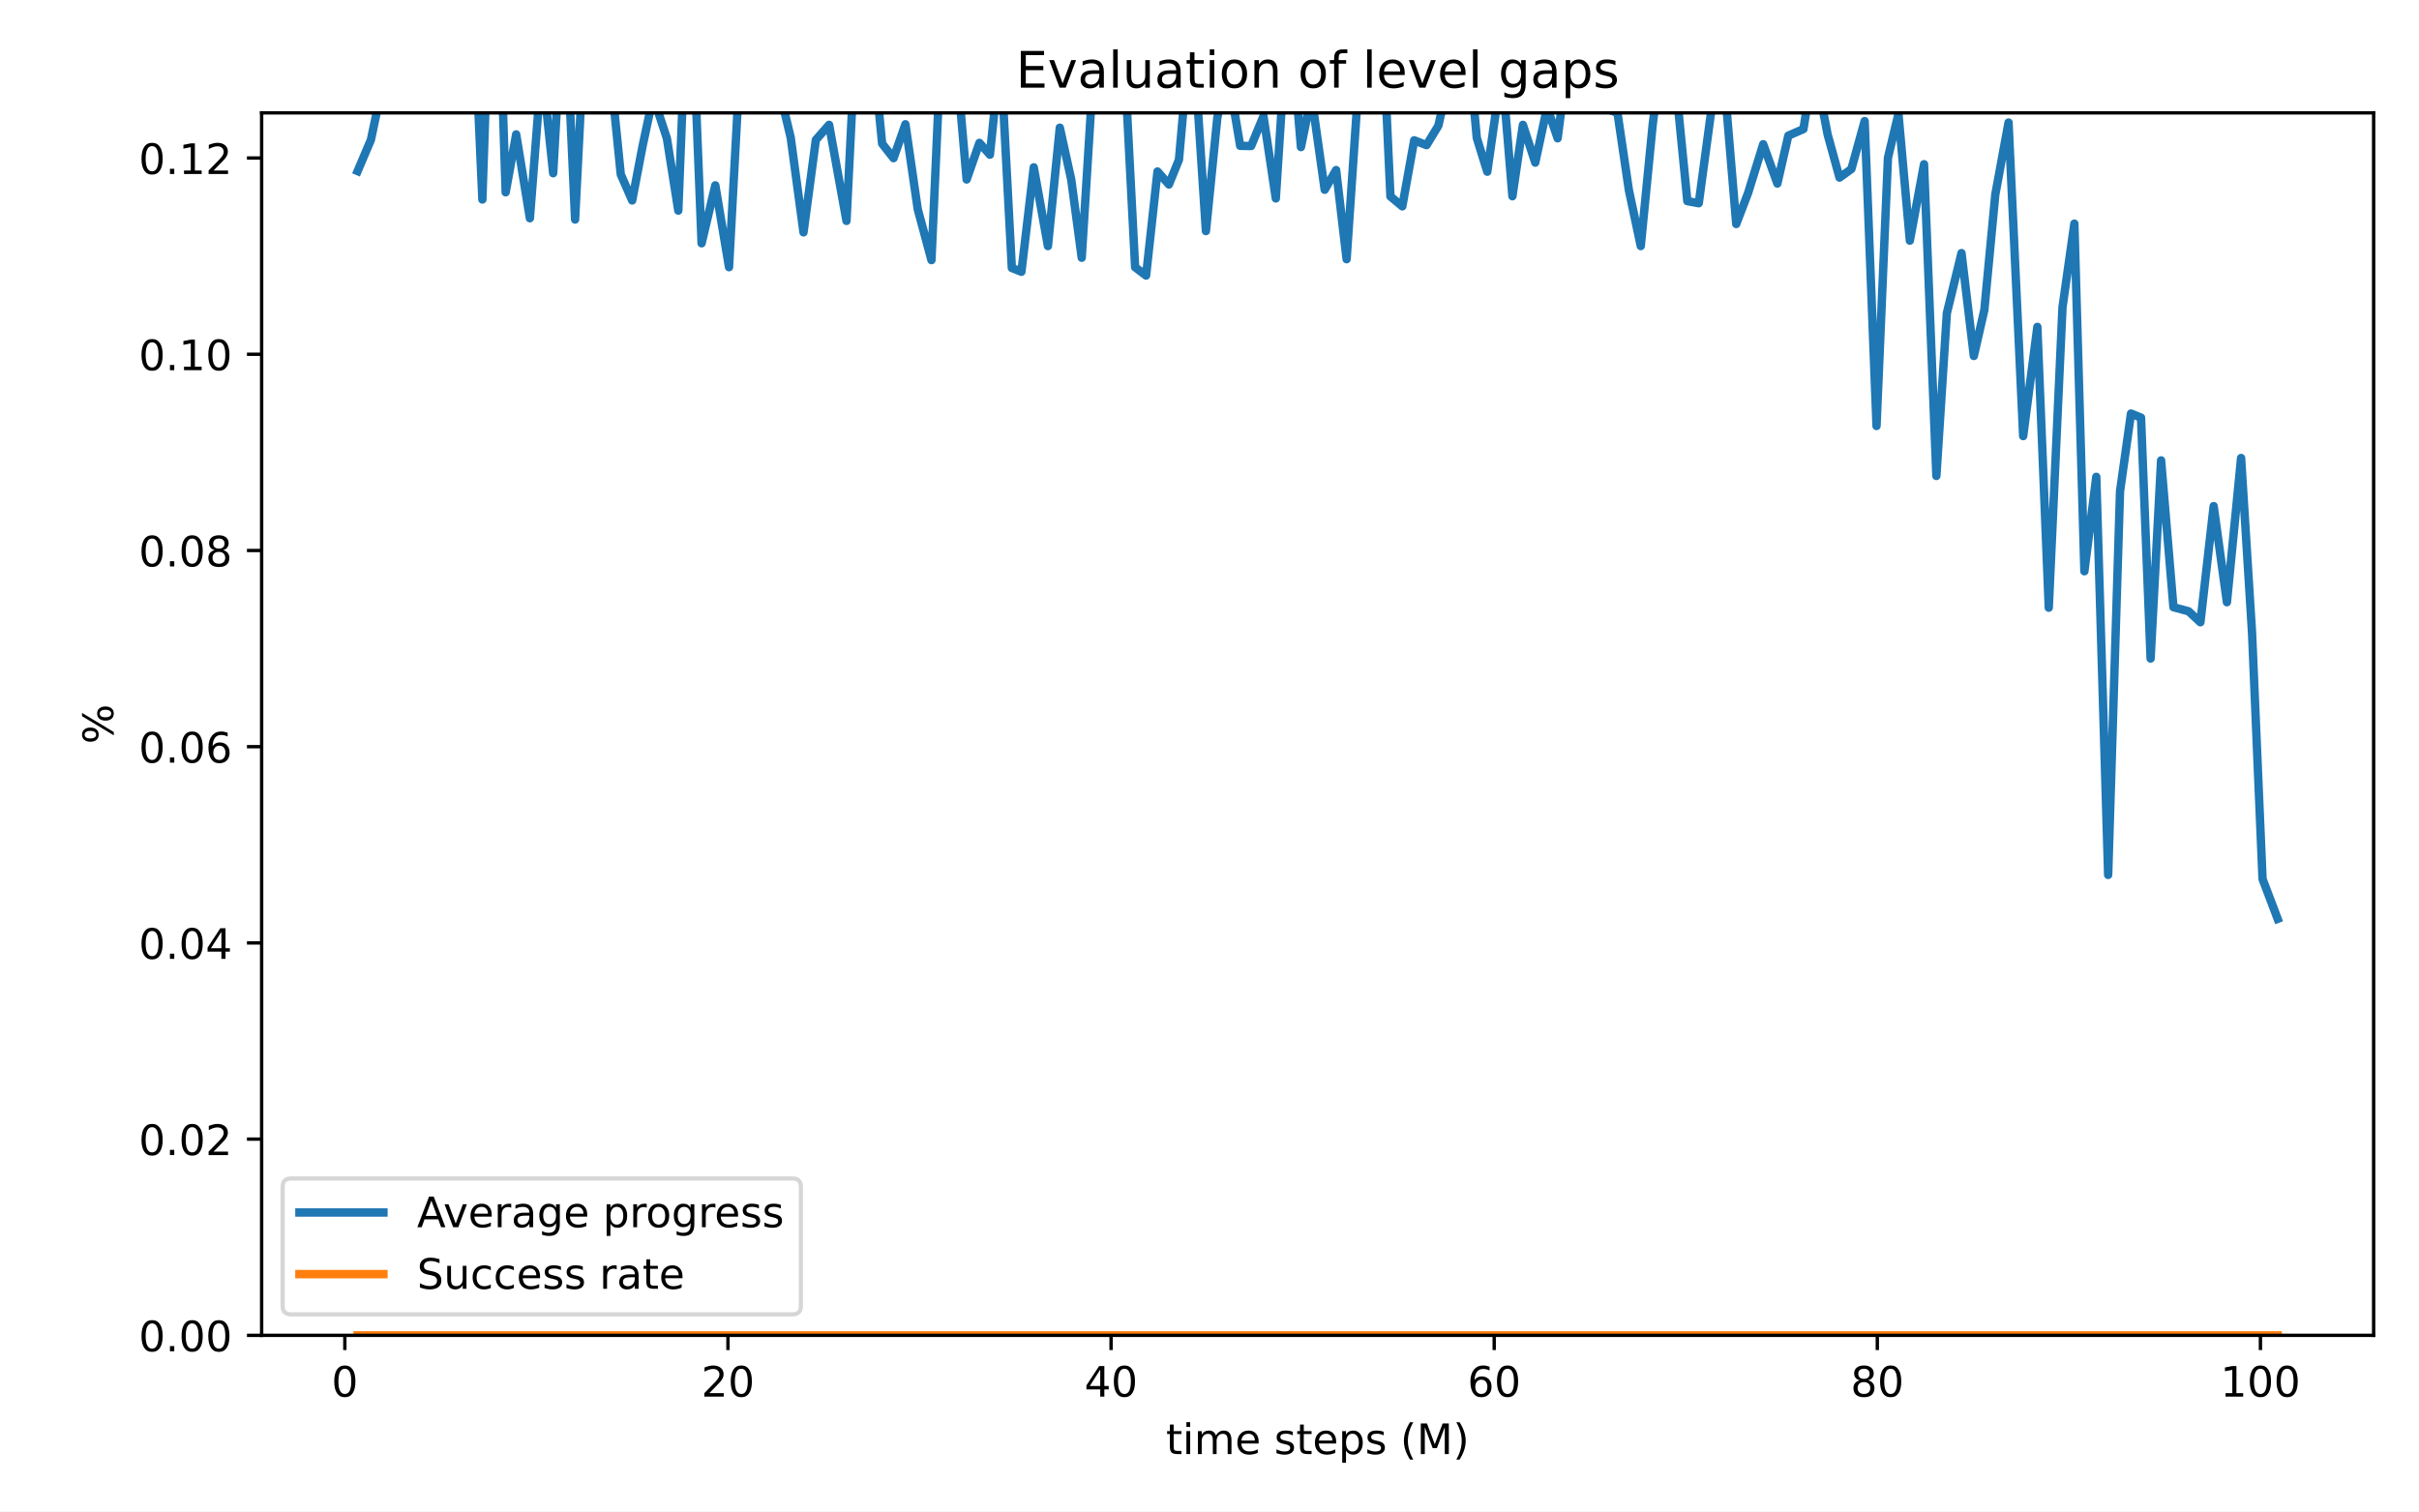
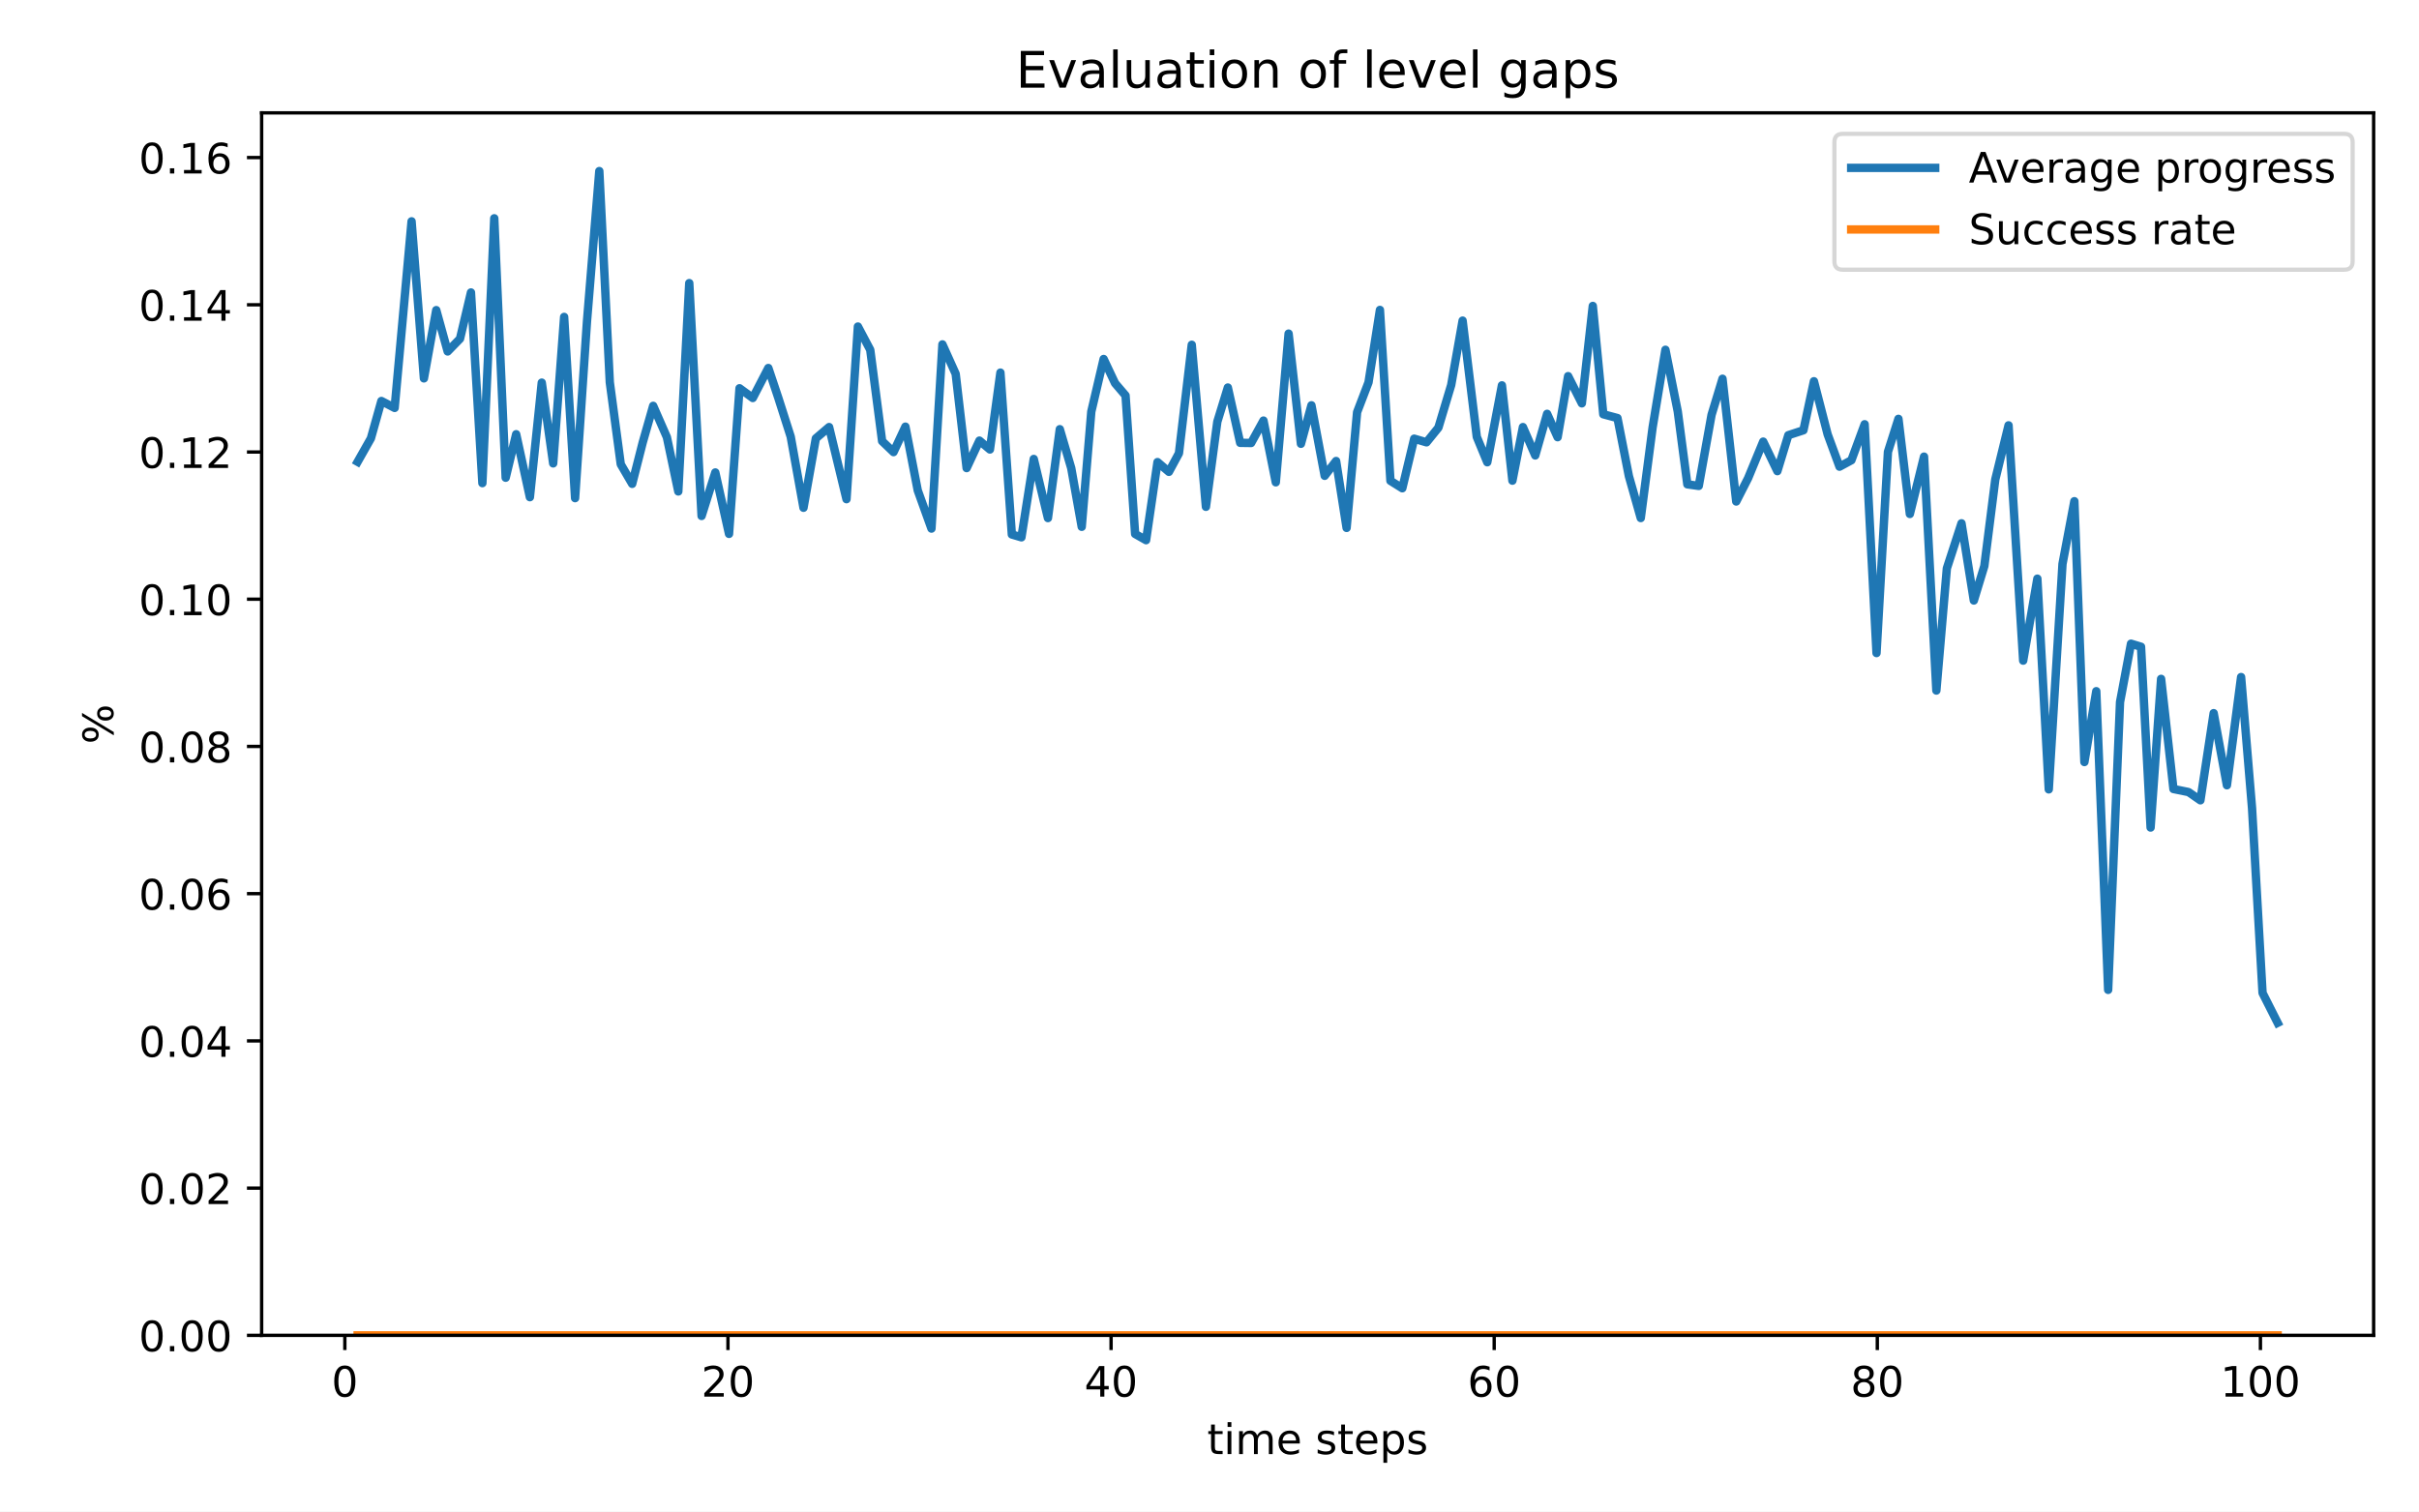
<svg xmlns="http://www.w3.org/2000/svg" xmlns:xlink="http://www.w3.org/1999/xlink" width="576pt" height="360pt" viewBox="0 0 576 360" version="1.1">
  <defs>
    <style type="text/css">*{stroke-linejoin: round; stroke-linecap: butt}</style>
  </defs>
  <g id="figure_1">
    <g id="patch_1">
      <path d="M 0 360  L 576 360  L 576 0  L 0 0  z " style="fill: #ffffff" />
    </g>
    <g id="axes_1">
      <g id="patch_2">
        <path d="M 62.3 318.04  L 565.2 318.04  L 565.2 26.88  L 62.3 26.88  z " style="fill: #ffffff" />
      </g>
      <g id="matplotlib.axis_1">
        <g id="xtick_1">
          <g id="line2d_1">
            <defs>
-               <path id="mddf3fb0726" d="M 0 0  L 0 3.5  " style="stroke: #000000; stroke-width: 0.8" />
-             </defs>
-             <g>
-               <use xlink:href="#mddf3fb0726" x="82.112" y="318.04" style="stroke: #000000; stroke-width: 0.8" />
+               <path id="mb7e34073db" d="M 0 0  L 0 3.5  " style="stroke: #000000; stroke-width: 0.8" />
+             </defs>
+             <g>
+               <use xlink:href="#mb7e34073db" x="82.112" y="318.04" style="stroke: #000000; stroke-width: 0.8" />
            </g>
          </g>
          <g id="text_1">
            <g transform="translate(78.93093 332.6384) scale(0.1 -0.1)">
              <defs>
                <path id="DejaVuSans-30" d="M 2034 4250  Q 1547 4250 1301 3770  Q 1056 3291 1056 2328  Q 1056 1369 1301 889  Q 1547 409 2034 409  Q 2525 409 2770 889  Q 3016 1369 3016 2328  Q 3016 3291 2770 3770  Q 2525 4250 2034 4250  z M 2034 4750  Q 2819 4750 3233 4129  Q 3647 3509 3647 2328  Q 3647 1150 3233 529  Q 2819 -91 2034 -91  Q 1250 -91 836 529  Q 422 1150 422 2328  Q 422 3509 836 4129  Q 1250 4750 2034 4750  z " transform="scale(0.015625)" />
              </defs>
              <use xlink:href="#DejaVuSans-30" />
            </g>
          </g>
        </g>
        <g id="xtick_2">
          <g id="line2d_2">
            <g>
-               <use xlink:href="#mddf3fb0726" x="173.338" y="318.04" style="stroke: #000000; stroke-width: 0.8" />
+               <use xlink:href="#mb7e34073db" x="173.338" y="318.04" style="stroke: #000000; stroke-width: 0.8" />
            </g>
          </g>
          <g id="text_2">
            <g transform="translate(166.9756 332.6384) scale(0.1 -0.1)">
              <defs>
                <path id="DejaVuSans-32" d="M 1228 531  L 3431 531  L 3431 0  L 469 0  L 469 531  Q 828 903 1448 1529  Q 2069 2156 2228 2338  Q 2531 2678 2651 2914  Q 2772 3150 2772 3378  Q 2772 3750 2511 3984  Q 2250 4219 1831 4219  Q 1534 4219 1204 4116  Q 875 4013 500 3803  L 500 4441  Q 881 4594 1212 4672  Q 1544 4750 1819 4750  Q 2544 4750 2975 4387  Q 3406 4025 3406 3419  Q 3406 3131 3298 2873  Q 3191 2616 2906 2266  Q 2828 2175 2409 1742  Q 1991 1309 1228 531  z " transform="scale(0.015625)" />
              </defs>
              <use xlink:href="#DejaVuSans-32" />
              <use xlink:href="#DejaVuSans-30" transform="translate(63.62305 0)" />
            </g>
          </g>
        </g>
        <g id="xtick_3">
          <g id="line2d_3">
            <g>
-               <use xlink:href="#mddf3fb0726" x="264.564" y="318.04" style="stroke: #000000; stroke-width: 0.8" />
+               <use xlink:href="#mb7e34073db" x="264.564" y="318.04" style="stroke: #000000; stroke-width: 0.8" />
            </g>
          </g>
          <g id="text_3">
            <g transform="translate(258.2015 332.6384) scale(0.1 -0.1)">
              <defs>
                <path id="DejaVuSans-34" d="M 2419 4116  L 825 1625  L 2419 1625  L 2419 4116  z M 2253 4666  L 3047 4666  L 3047 1625  L 3713 1625  L 3713 1100  L 3047 1100  L 3047 0  L 2419 0  L 2419 1100  L 313 1100  L 313 1709  L 2253 4666  z " transform="scale(0.015625)" />
              </defs>
              <use xlink:href="#DejaVuSans-34" />
              <use xlink:href="#DejaVuSans-30" transform="translate(63.62305 0)" />
            </g>
          </g>
        </g>
        <g id="xtick_4">
          <g id="line2d_4">
            <g>
-               <use xlink:href="#mddf3fb0726" x="355.79" y="318.04" style="stroke: #000000; stroke-width: 0.8" />
+               <use xlink:href="#mb7e34073db" x="355.79" y="318.04" style="stroke: #000000; stroke-width: 0.8" />
            </g>
          </g>
          <g id="text_4">
            <g transform="translate(349.4273 332.6384) scale(0.1 -0.1)">
              <defs>
                <path id="DejaVuSans-36" d="M 2113 2584  Q 1688 2584 1439 2293  Q 1191 2003 1191 1497  Q 1191 994 1439 701  Q 1688 409 2113 409  Q 2538 409 2786 701  Q 3034 994 3034 1497  Q 3034 2003 2786 2293  Q 2538 2584 2113 2584  z M 3366 4563  L 3366 3988  Q 3128 4100 2886 4159  Q 2644 4219 2406 4219  Q 1781 4219 1451 3797  Q 1122 3375 1075 2522  Q 1259 2794 1537 2939  Q 1816 3084 2150 3084  Q 2853 3084 3261 2657  Q 3669 2231 3669 1497  Q 3669 778 3244 343  Q 2819 -91 2113 -91  Q 1303 -91 875 529  Q 447 1150 447 2328  Q 447 3434 972 4092  Q 1497 4750 2381 4750  Q 2619 4750 2861 4703  Q 3103 4656 3366 4563  z " transform="scale(0.015625)" />
              </defs>
              <use xlink:href="#DejaVuSans-36" />
              <use xlink:href="#DejaVuSans-30" transform="translate(63.62305 0)" />
            </g>
          </g>
        </g>
        <g id="xtick_5">
          <g id="line2d_5">
            <g>
-               <use xlink:href="#mddf3fb0726" x="447.016" y="318.04" style="stroke: #000000; stroke-width: 0.8" />
+               <use xlink:href="#mb7e34073db" x="447.016" y="318.04" style="stroke: #000000; stroke-width: 0.8" />
            </g>
          </g>
          <g id="text_5">
            <g transform="translate(440.6532 332.6384) scale(0.1 -0.1)">
              <defs>
                <path id="DejaVuSans-38" d="M 2034 2216  Q 1584 2216 1326 1975  Q 1069 1734 1069 1313  Q 1069 891 1326 650  Q 1584 409 2034 409  Q 2484 409 2743 651  Q 3003 894 3003 1313  Q 3003 1734 2745 1975  Q 2488 2216 2034 2216  z M 1403 2484  Q 997 2584 770 2862  Q 544 3141 544 3541  Q 544 4100 942 4425  Q 1341 4750 2034 4750  Q 2731 4750 3128 4425  Q 3525 4100 3525 3541  Q 3525 3141 3298 2862  Q 3072 2584 2669 2484  Q 3125 2378 3379 2068  Q 3634 1759 3634 1313  Q 3634 634 3220 271  Q 2806 -91 2034 -91  Q 1263 -91 848 271  Q 434 634 434 1313  Q 434 1759 690 2068  Q 947 2378 1403 2484  z M 1172 3481  Q 1172 3119 1398 2916  Q 1625 2713 2034 2713  Q 2441 2713 2670 2916  Q 2900 3119 2900 3481  Q 2900 3844 2670 4047  Q 2441 4250 2034 4250  Q 1625 4250 1398 4047  Q 1172 3844 1172 3481  z " transform="scale(0.015625)" />
              </defs>
              <use xlink:href="#DejaVuSans-38" />
              <use xlink:href="#DejaVuSans-30" transform="translate(63.62305 0)" />
            </g>
          </g>
        </g>
        <g id="xtick_6">
          <g id="line2d_6">
            <g>
-               <use xlink:href="#mddf3fb0726" x="538.242" y="318.04" style="stroke: #000000; stroke-width: 0.8" />
+               <use xlink:href="#mb7e34073db" x="538.242" y="318.04" style="stroke: #000000; stroke-width: 0.8" />
            </g>
          </g>
          <g id="text_6">
            <g transform="translate(528.6979 332.6384) scale(0.1 -0.1)">
              <defs>
                <path id="DejaVuSans-31" d="M 794 531  L 1825 531  L 1825 4091  L 703 3866  L 703 4441  L 1819 4666  L 2450 4666  L 2450 531  L 3481 531  L 3481 0  L 794 0  L 794 531  z " transform="scale(0.015625)" />
              </defs>
              <use xlink:href="#DejaVuSans-31" />
              <use xlink:href="#DejaVuSans-30" transform="translate(63.62305 0)" />
              <use xlink:href="#DejaVuSans-30" transform="translate(127.2461 0)" />
            </g>
          </g>
        </g>
        <g id="text_7">
-           <g transform="translate(277.6398 346.3166) scale(0.1 -0.1)">
+           <g transform="translate(287.4445 346.3166) scale(0.1 -0.1)">
            <defs>
              <path id="DejaVuSans-74" d="M 1172 4494  L 1172 3500  L 2356 3500  L 2356 3053  L 1172 3053  L 1172 1153  Q 1172 725 1289 603  Q 1406 481 1766 481  L 2356 481  L 2356 0  L 1766 0  Q 1100 0 847 248  Q 594 497 594 1153  L 594 3053  L 172 3053  L 172 3500  L 594 3500  L 594 4494  L 1172 4494  z " transform="scale(0.015625)" />
              <path id="DejaVuSans-69" d="M 603 3500  L 1178 3500  L 1178 0  L 603 0  L 603 3500  z M 603 4863  L 1178 4863  L 1178 4134  L 603 4134  L 603 4863  z " transform="scale(0.015625)" />
              <path id="DejaVuSans-6d" d="M 3328 2828  Q 3544 3216 3844 3400  Q 4144 3584 4550 3584  Q 5097 3584 5394 3201  Q 5691 2819 5691 2113  L 5691 0  L 5113 0  L 5113 2094  Q 5113 2597 4934 2840  Q 4756 3084 4391 3084  Q 3944 3084 3684 2787  Q 3425 2491 3425 1978  L 3425 0  L 2847 0  L 2847 2094  Q 2847 2600 2669 2842  Q 2491 3084 2119 3084  Q 1678 3084 1418 2786  Q 1159 2488 1159 1978  L 1159 0  L 581 0  L 581 3500  L 1159 3500  L 1159 2956  Q 1356 3278 1631 3431  Q 1906 3584 2284 3584  Q 2666 3584 2933 3390  Q 3200 3197 3328 2828  z " transform="scale(0.015625)" />
              <path id="DejaVuSans-65" d="M 3597 1894  L 3597 1613  L 953 1613  Q 991 1019 1311 708  Q 1631 397 2203 397  Q 2534 397 2845 478  Q 3156 559 3463 722  L 3463 178  Q 3153 47 2828 -22  Q 2503 -91 2169 -91  Q 1331 -91 842 396  Q 353 884 353 1716  Q 353 2575 817 3079  Q 1281 3584 2069 3584  Q 2775 3584 3186 3129  Q 3597 2675 3597 1894  z M 3022 2063  Q 3016 2534 2758 2815  Q 2500 3097 2075 3097  Q 1594 3097 1305 2825  Q 1016 2553 972 2059  L 3022 2063  z " transform="scale(0.015625)" />
              <path id="DejaVuSans-20" transform="scale(0.015625)" />
              <path id="DejaVuSans-73" d="M 2834 3397  L 2834 2853  Q 2591 2978 2328 3040  Q 2066 3103 1784 3103  Q 1356 3103 1142 2972  Q 928 2841 928 2578  Q 928 2378 1081 2264  Q 1234 2150 1697 2047  L 1894 2003  Q 2506 1872 2764 1633  Q 3022 1394 3022 966  Q 3022 478 2636 193  Q 2250 -91 1575 -91  Q 1294 -91 989 -36  Q 684 19 347 128  L 347 722  Q 666 556 975 473  Q 1284 391 1588 391  Q 1994 391 2212 530  Q 2431 669 2431 922  Q 2431 1156 2273 1281  Q 2116 1406 1581 1522  L 1381 1569  Q 847 1681 609 1914  Q 372 2147 372 2553  Q 372 3047 722 3315  Q 1072 3584 1716 3584  Q 2034 3584 2315 3537  Q 2597 3491 2834 3397  z " transform="scale(0.015625)" />
              <path id="DejaVuSans-70" d="M 1159 525  L 1159 -1331  L 581 -1331  L 581 3500  L 1159 3500  L 1159 2969  Q 1341 3281 1617 3432  Q 1894 3584 2278 3584  Q 2916 3584 3314 3078  Q 3713 2572 3713 1747  Q 3713 922 3314 415  Q 2916 -91 2278 -91  Q 1894 -91 1617 61  Q 1341 213 1159 525  z M 3116 1747  Q 3116 2381 2855 2742  Q 2594 3103 2138 3103  Q 1681 3103 1420 2742  Q 1159 2381 1159 1747  Q 1159 1113 1420 752  Q 1681 391 2138 391  Q 2594 391 2855 752  Q 3116 1113 3116 1747  z " transform="scale(0.015625)" />
-               <path id="DejaVuSans-28" d="M 1984 4856  Q 1566 4138 1362 3434  Q 1159 2731 1159 2009  Q 1159 1288 1364 580  Q 1569 -128 1984 -844  L 1484 -844  Q 1016 -109 783 600  Q 550 1309 550 2009  Q 550 2706 781 3412  Q 1013 4119 1484 4856  L 1984 4856  z " transform="scale(0.015625)" />
-               <path id="DejaVuSans-4d" d="M 628 4666  L 1569 4666  L 2759 1491  L 3956 4666  L 4897 4666  L 4897 0  L 4281 0  L 4281 4097  L 3078 897  L 2444 897  L 1241 4097  L 1241 0  L 628 0  L 628 4666  z " transform="scale(0.015625)" />
-               <path id="DejaVuSans-29" d="M 513 4856  L 1013 4856  Q 1481 4119 1714 3412  Q 1947 2706 1947 2009  Q 1947 1309 1714 600  Q 1481 -109 1013 -844  L 513 -844  Q 928 -128 1133 580  Q 1338 1288 1338 2009  Q 1338 2731 1133 3434  Q 928 4138 513 4856  z " transform="scale(0.015625)" />
            </defs>
            <use xlink:href="#DejaVuSans-74" />
            <use xlink:href="#DejaVuSans-69" transform="translate(39.20898 0)" />
            <use xlink:href="#DejaVuSans-6d" transform="translate(66.99219 0)" />
            <use xlink:href="#DejaVuSans-65" transform="translate(164.4043 0)" />
            <use xlink:href="#DejaVuSans-20" transform="translate(225.9277 0)" />
            <use xlink:href="#DejaVuSans-73" transform="translate(257.7148 0)" />
            <use xlink:href="#DejaVuSans-74" transform="translate(309.8145 0)" />
            <use xlink:href="#DejaVuSans-65" transform="translate(349.0234 0)" />
            <use xlink:href="#DejaVuSans-70" transform="translate(410.5469 0)" />
            <use xlink:href="#DejaVuSans-73" transform="translate(474.0234 0)" />
-             <use xlink:href="#DejaVuSans-20" transform="translate(526.123 0)" />
-             <use xlink:href="#DejaVuSans-28" transform="translate(557.9102 0)" />
-             <use xlink:href="#DejaVuSans-4d" transform="translate(596.9238 0)" />
-             <use xlink:href="#DejaVuSans-29" transform="translate(683.2031 0)" />
          </g>
        </g>
      </g>
      <g id="matplotlib.axis_2">
        <g id="ytick_1">
          <g id="line2d_7">
            <defs>
-               <path id="me72b643acb" d="M 0 0  L -3.5 0  " style="stroke: #000000; stroke-width: 0.8" />
-             </defs>
-             <g>
-               <use xlink:href="#me72b643acb" x="62.3" y="318.04" style="stroke: #000000; stroke-width: 0.8" />
+               <path id="m65fbbd0b37" d="M 0 0  L -3.5 0  " style="stroke: #000000; stroke-width: 0.8" />
+             </defs>
+             <g>
+               <use xlink:href="#m65fbbd0b37" x="62.3" y="318.04" style="stroke: #000000; stroke-width: 0.8" />
            </g>
          </g>
          <g id="text_8">
            <g transform="translate(33.03437 321.8392) scale(0.1 -0.1)">
              <defs>
                <path id="DejaVuSans-2e" d="M 684 794  L 1344 794  L 1344 0  L 684 0  L 684 794  z " transform="scale(0.015625)" />
              </defs>
              <use xlink:href="#DejaVuSans-30" />
              <use xlink:href="#DejaVuSans-2e" transform="translate(63.62305 0)" />
              <use xlink:href="#DejaVuSans-30" transform="translate(95.41016 0)" />
              <use xlink:href="#DejaVuSans-30" transform="translate(159.0332 0)" />
            </g>
          </g>
        </g>
        <g id="ytick_2">
          <g id="line2d_8">
            <g>
-               <use xlink:href="#me72b643acb" x="62.3" y="271.307" style="stroke: #000000; stroke-width: 0.8" />
+               <use xlink:href="#m65fbbd0b37" x="62.3" y="282.975" style="stroke: #000000; stroke-width: 0.8" />
            </g>
          </g>
          <g id="text_9">
-             <g transform="translate(33.03437 275.1057) scale(0.1 -0.1)">
+             <g transform="translate(33.03437 286.7745) scale(0.1 -0.1)">
              <use xlink:href="#DejaVuSans-30" />
              <use xlink:href="#DejaVuSans-2e" transform="translate(63.62305 0)" />
              <use xlink:href="#DejaVuSans-30" transform="translate(95.41016 0)" />
              <use xlink:href="#DejaVuSans-32" transform="translate(159.0332 0)" />
            </g>
          </g>
        </g>
        <g id="ytick_3">
          <g id="line2d_9">
            <g>
-               <use xlink:href="#me72b643acb" x="62.3" y="224.573" style="stroke: #000000; stroke-width: 0.8" />
+               <use xlink:href="#m65fbbd0b37" x="62.3" y="247.91" style="stroke: #000000; stroke-width: 0.8" />
            </g>
          </g>
          <g id="text_10">
-             <g transform="translate(33.03437 228.3723) scale(0.1 -0.1)">
+             <g transform="translate(33.03437 251.7097) scale(0.1 -0.1)">
              <use xlink:href="#DejaVuSans-30" />
              <use xlink:href="#DejaVuSans-2e" transform="translate(63.62305 0)" />
              <use xlink:href="#DejaVuSans-30" transform="translate(95.41016 0)" />
              <use xlink:href="#DejaVuSans-34" transform="translate(159.0332 0)" />
            </g>
          </g>
        </g>
        <g id="ytick_4">
          <g id="line2d_10">
            <g>
-               <use xlink:href="#me72b643acb" x="62.3" y="177.84" style="stroke: #000000; stroke-width: 0.8" />
+               <use xlink:href="#m65fbbd0b37" x="62.3" y="212.846" style="stroke: #000000; stroke-width: 0.8" />
            </g>
          </g>
          <g id="text_11">
-             <g transform="translate(33.03437 181.6388) scale(0.1 -0.1)">
+             <g transform="translate(33.03437 216.6449) scale(0.1 -0.1)">
              <use xlink:href="#DejaVuSans-30" />
              <use xlink:href="#DejaVuSans-2e" transform="translate(63.62305 0)" />
              <use xlink:href="#DejaVuSans-30" transform="translate(95.41016 0)" />
              <use xlink:href="#DejaVuSans-36" transform="translate(159.0332 0)" />
            </g>
          </g>
        </g>
        <g id="ytick_5">
          <g id="line2d_11">
            <g>
-               <use xlink:href="#me72b643acb" x="62.3" y="131.106" style="stroke: #000000; stroke-width: 0.8" />
+               <use xlink:href="#m65fbbd0b37" x="62.3" y="177.781" style="stroke: #000000; stroke-width: 0.8" />
            </g>
          </g>
          <g id="text_12">
-             <g transform="translate(33.03437 134.9053) scale(0.1 -0.1)">
+             <g transform="translate(33.03437 181.5802) scale(0.1 -0.1)">
              <use xlink:href="#DejaVuSans-30" />
              <use xlink:href="#DejaVuSans-2e" transform="translate(63.62305 0)" />
              <use xlink:href="#DejaVuSans-30" transform="translate(95.41016 0)" />
              <use xlink:href="#DejaVuSans-38" transform="translate(159.0332 0)" />
            </g>
          </g>
        </g>
        <g id="ytick_6">
          <g id="line2d_12">
            <g>
-               <use xlink:href="#me72b643acb" x="62.3" y="84.373" style="stroke: #000000; stroke-width: 0.8" />
+               <use xlink:href="#m65fbbd0b37" x="62.3" y="142.716" style="stroke: #000000; stroke-width: 0.8" />
            </g>
          </g>
          <g id="text_13">
-             <g transform="translate(33.03437 88.17185) scale(0.1 -0.1)">
+             <g transform="translate(33.03437 146.5154) scale(0.1 -0.1)">
              <use xlink:href="#DejaVuSans-30" />
              <use xlink:href="#DejaVuSans-2e" transform="translate(63.62305 0)" />
              <use xlink:href="#DejaVuSans-31" transform="translate(95.41016 0)" />
              <use xlink:href="#DejaVuSans-30" transform="translate(159.0332 0)" />
            </g>
          </g>
        </g>
        <g id="ytick_7">
          <g id="line2d_13">
            <g>
-               <use xlink:href="#me72b643acb" x="62.3" y="37.639" style="stroke: #000000; stroke-width: 0.8" />
+               <use xlink:href="#m65fbbd0b37" x="62.3" y="107.651" style="stroke: #000000; stroke-width: 0.8" />
            </g>
          </g>
          <g id="text_14">
-             <g transform="translate(33.03437 41.43838) scale(0.1 -0.1)">
+             <g transform="translate(33.03437 111.4507) scale(0.1 -0.1)">
              <use xlink:href="#DejaVuSans-30" />
              <use xlink:href="#DejaVuSans-2e" transform="translate(63.62305 0)" />
              <use xlink:href="#DejaVuSans-31" transform="translate(95.41016 0)" />
              <use xlink:href="#DejaVuSans-32" transform="translate(159.0332 0)" />
            </g>
          </g>
        </g>
-         <g id="text_15">
+         <g id="ytick_8">
+           <g id="line2d_14">
+             <g>
+               <use xlink:href="#m65fbbd0b37" x="62.3" y="72.587" style="stroke: #000000; stroke-width: 0.8" />
+             </g>
+           </g>
+           <g id="text_15">
+             <g transform="translate(33.03437 76.38589) scale(0.1 -0.1)">
+               <use xlink:href="#DejaVuSans-30" />
+               <use xlink:href="#DejaVuSans-2e" transform="translate(63.62305 0)" />
+               <use xlink:href="#DejaVuSans-31" transform="translate(95.41016 0)" />
+               <use xlink:href="#DejaVuSans-34" transform="translate(159.0332 0)" />
+             </g>
+           </g>
+         </g>
+         <g id="ytick_9">
+           <g id="line2d_15">
+             <g>
+               <use xlink:href="#m65fbbd0b37" x="62.3" y="37.522" style="stroke: #000000; stroke-width: 0.8" />
+             </g>
+           </g>
+           <g id="text_16">
+             <g transform="translate(33.03437 41.32113) scale(0.1 -0.1)">
+               <use xlink:href="#DejaVuSans-30" />
+               <use xlink:href="#DejaVuSans-2e" transform="translate(63.62305 0)" />
+               <use xlink:href="#DejaVuSans-31" transform="translate(95.41016 0)" />
+               <use xlink:href="#DejaVuSans-36" transform="translate(159.0332 0)" />
+             </g>
+           </g>
+         </g>
+         <g id="text_17">
          <g transform="translate(26.95469 177.2108) rotate(-90) scale(0.1 -0.1)">
            <defs>
              <path id="DejaVuSans-25" d="M 4653 2053  Q 4381 2053 4226 1822  Q 4072 1591 4072 1178  Q 4072 772 4226 539  Q 4381 306 4653 306  Q 4919 306 5073 539  Q 5228 772 5228 1178  Q 5228 1588 5073 1820  Q 4919 2053 4653 2053  z M 4653 2450  Q 5147 2450 5437 2106  Q 5728 1763 5728 1178  Q 5728 594 5436 251  Q 5144 -91 4653 -91  Q 4153 -91 3862 251  Q 3572 594 3572 1178  Q 3572 1766 3864 2108  Q 4156 2450 4653 2450  z M 1428 4353  Q 1159 4353 1004 4120  Q 850 3888 850 3481  Q 850 3069 1003 2837  Q 1156 2606 1428 2606  Q 1700 2606 1854 2837  Q 2009 3069 2009 3481  Q 2009 3884 1853 4118  Q 1697 4353 1428 4353  z M 4250 4750  L 4750 4750  L 1831 -91  L 1331 -91  L 4250 4750  z M 1428 4750  Q 1922 4750 2215 4408  Q 2509 4066 2509 3481  Q 2509 2891 2217 2550  Q 1925 2209 1428 2209  Q 931 2209 642 2551  Q 353 2894 353 3481  Q 353 4063 643 4406  Q 934 4750 1428 4750  z " transform="scale(0.015625)" />
            </defs>
            <use xlink:href="#DejaVuSans-25" />
          </g>
        </g>
      </g>
-       <g id="line2d_14">
-         <path d="M 85.159 40.745  L 88.315 33.311  L 90.815 21.453  L 93.971 23.648  L 95.649 -1  M 100.041 -1  L 100.941 14.269  L 103.012 -1  M 105.203 -1  L 106.597 5.723  L 109.534 1.694  L 110.013 -1  M 112.682 -1  L 114.862 47.52  L 116.494 -1  M 118.863 -1  L 120.408 45.799  L 122.908 32.003  L 126.174 51.979  L 129.002 15.625  L 131.72 41.258  L 134.092 -1  M 134.521 -1  L 136.938 52.285  L 139.627 -1  M 144.587 -1  L 145.203 15.521  L 147.812 41.535  L 150.531 47.749  L 153.03 34.667  L 155.53 22.993  L 158.796 32.949  L 161.514 50.163  L 163.533 -1  M 164.718 -1  L 167.061 57.945  L 170.326 44.143  L 173.592 63.633  L 176.092 17.411  L 179.248 20.5  L 182.952 10.979  L 185.342 20.514  L 188.28 32.781  L 191.326 55.34  L 194.264 33.322  L 197.42 29.729  L 201.562 52.612  L 204.222 -1  M 204.75 -1  L 207.218 5.216  L 210.046 34.198  L 212.764 37.673  L 215.592 29.595  L 218.53 49.836  L 221.796 61.95  L 224.405 3.485  L 227.561 12.837  L 230.17 42.745  L 233.217 34.028  L 235.716 36.845  L 238.216 12.444  L 240.934 63.821  L 243.215 64.724  L 246.152 39.852  L 249.528 58.612  L 252.356 30.402  L 255.074 42.749  L 257.574 61.388  L 259.854 24.834  L 262.792 8.126  L 265.51 15.808  L 268.01 19.704  L 270.291 63.652  L 272.9 65.629  L 275.618 40.846  L 278.337 43.938  L 280.727 38.034  L 283.774 3.607  L 287.149 55.037  L 289.867 28.02  L 292.367 17.18  L 295.304 34.731  L 297.913 34.782  L 300.851 27.67  L 303.788 47.263  L 306.835 0.063  L 309.773 35.033  L 312.272 22.823  L 315.429 45.197  L 318.147 40.501  L 320.647 61.734  L 323.146 25.01  L 325.865 15.546  L 327.82 -1  M 328.881 -1  L 331.083 46.785  L 333.911 49.146  L 336.739 33.414  L 339.676 34.571  L 342.504 29.914  L 345.551 16.386  L 347.863 -1  M 348.549 -1  L 351.645 32.841  L 354.144 40.896  L 357.629 16.487  L 360.129 46.738  L 362.628 29.735  L 365.566 38.734  L 368.394 25.53  L 370.893 32.941  L 373.393 13.562  L 376.659 22.193  L 378.616 -1  M 379.829 -1  L 381.767 25.66  L 385.142 26.87  L 387.861 45.287  L 390.689 58.605  L 393.517 29.795  L 396.564 5.194  L 399.501 24.791  L 401.782 47.9  L 404.5 48.407  L 407.547 25.854  L 410.156 14.391  L 413.422 53.351  L 416.25 45.947  L 419.844 34.349  L 423.22 43.715  L 425.829 32.306  L 429.423 30.743  L 431.922 15.184  L 435.188 32.043  L 438.016 42.298  L 440.844 40.258  L 444.001 28.836  L 446.829 101.46  L 449.547 37.596  L 452.047 27.122  L 454.765 57.308  L 458.14 39.112  L 461.078 113.357  L 463.577 74.57  L 467.062 60.279  L 470 84.78  L 472.499 73.837  L 475.108 46.357  L 478.265 29.18  L 481.749 103.867  L 485.125 77.85  L 487.843 144.734  L 491.109 73.194  L 493.937 53.265  L 496.327 136.052  L 499.155 113.57  L 501.983 208.377  L 504.811 117.03  L 507.42 98.492  L 509.81 99.464  L 512.091 156.846  L 514.59 109.656  L 517.528 144.615  L 521.122 145.587  L 523.95 148.204  L 527.106 120.541  L 530.263 143.43  L 533.638 109.081  L 536.247 150.74  L 538.747 209.359  L 542.341 218.834  L 542.341 218.834  " clip-path="url(#p075aed12e3)" style="fill: none; stroke: #1f77b4; stroke-width: 2; stroke-linecap: square" />
-       </g>
-       <g id="line2d_15">
-         <path d="M 85.159 318.04  L 542.341 318.04  L 542.341 318.04  " clip-path="url(#p075aed12e3)" style="fill: none; stroke: #ff7f0e; stroke-width: 2; stroke-linecap: square" />
+       <g id="line2d_16">
+         <path d="M 85.159 109.982  L 88.315 104.404  L 90.815 95.507  L 93.971 97.154  L 98.004 52.715  L 100.941 90.117  L 103.878 73.866  L 106.597 83.704  L 109.534 80.681  L 112.143 69.66  L 114.862 115.065  L 117.69 51.993  L 120.408 113.774  L 122.908 103.423  L 126.174 118.411  L 129.002 91.134  L 131.72 110.367  L 134.329 75.482  L 136.938 118.64  L 139.766 76.588  L 142.704 40.745  L 145.203 91.056  L 147.812 110.574  L 150.531 115.237  L 153.03 105.422  L 155.53 96.662  L 158.796 104.132  L 161.514 117.048  L 164.123 67.429  L 167.061 122.887  L 170.326 112.531  L 173.592 127.155  L 176.092 92.474  L 179.248 94.792  L 182.952 87.648  L 185.342 94.802  L 188.28 104.007  L 191.326 120.933  L 194.264 104.412  L 197.42 101.716  L 201.562 118.886  L 204.28 77.773  L 207.218 83.324  L 210.046 105.069  L 212.764 107.677  L 215.592 101.616  L 218.53 116.803  L 221.796 125.892  L 224.405 82.025  L 227.561 89.042  L 230.17 111.482  L 233.217 104.942  L 235.716 107.055  L 238.216 88.747  L 240.934 127.296  L 243.215 127.974  L 246.152 109.312  L 249.528 123.388  L 252.356 102.222  L 255.074 111.485  L 257.574 125.47  L 259.854 98.044  L 262.792 85.508  L 265.51 91.271  L 268.01 94.194  L 270.291 127.17  L 272.9 128.653  L 275.618 110.058  L 278.337 112.378  L 280.727 107.948  L 283.774 82.117  L 287.149 120.705  L 289.867 100.434  L 292.367 92.301  L 295.304 105.469  L 297.913 105.507  L 300.851 100.171  L 303.788 114.872  L 306.835 79.458  L 309.773 105.696  L 312.272 96.535  L 315.429 113.323  L 318.147 109.798  L 320.647 125.73  L 323.146 98.176  L 325.865 91.074  L 328.583 73.815  L 331.083 114.513  L 333.911 116.285  L 336.739 104.481  L 339.676 105.349  L 342.504 101.855  L 345.551 91.705  L 348.269 76.366  L 351.645 104.052  L 354.144 110.095  L 357.629 91.781  L 360.129 114.478  L 362.628 101.721  L 365.566 108.473  L 368.394 98.566  L 370.893 104.126  L 373.393 89.586  L 376.659 96.062  L 379.268 72.866  L 381.767 98.664  L 385.142 99.571  L 387.861 113.39  L 390.689 123.382  L 393.517 101.766  L 396.564 83.308  L 399.501 98.011  L 401.782 115.35  L 404.5 115.731  L 407.547 98.809  L 410.156 90.208  L 413.422 119.44  L 416.25 113.885  L 419.844 105.183  L 423.22 112.21  L 425.829 103.65  L 429.423 102.477  L 431.922 90.803  L 435.188 103.453  L 438.016 111.147  L 440.844 109.616  L 444.001 101.046  L 446.829 155.537  L 449.547 107.619  L 452.047 99.76  L 454.765 122.409  L 458.14 108.757  L 461.078 164.464  L 463.577 135.361  L 467.062 124.638  L 470 143.022  L 472.499 134.811  L 475.108 114.193  L 478.265 101.304  L 481.749 157.343  L 485.125 137.822  L 487.843 188.006  L 491.109 134.329  L 493.937 119.375  L 496.327 181.492  L 499.155 164.624  L 501.983 235.758  L 504.811 167.219  L 507.42 153.31  L 509.81 154.039  L 512.091 197.094  L 514.59 161.687  L 517.528 187.917  L 521.122 188.646  L 523.95 190.609  L 527.106 169.854  L 530.263 187.028  L 533.638 161.256  L 536.247 192.513  L 538.747 236.495  L 542.341 243.605  L 542.341 243.605  " clip-path="url(#pda30377079)" style="fill: none; stroke: #1f77b4; stroke-width: 2; stroke-linecap: square" />
+       </g>
+       <g id="line2d_17">
+         <path d="M 85.159 318.04  L 542.341 318.04  L 542.341 318.04  " clip-path="url(#pda30377079)" style="fill: none; stroke: #ff7f0e; stroke-width: 2; stroke-linecap: square" />
      </g>
      <g id="patch_3">
        <path d="M 62.3 318.04  L 62.3 26.88  " style="fill: none; stroke: #000000; stroke-width: 0.8; stroke-linejoin: miter; stroke-linecap: square" />
      </g>
      <g id="patch_4">
        <path d="M 565.2 318.04  L 565.2 26.88  " style="fill: none; stroke: #000000; stroke-width: 0.8; stroke-linejoin: miter; stroke-linecap: square" />
      </g>
      <g id="patch_5">
        <path d="M 62.3 318.04  L 565.2 318.04  " style="fill: none; stroke: #000000; stroke-width: 0.8; stroke-linejoin: miter; stroke-linecap: square" />
      </g>
      <g id="patch_6">
        <path d="M 62.3 26.88  L 565.2 26.88  " style="fill: none; stroke: #000000; stroke-width: 0.8; stroke-linejoin: miter; stroke-linecap: square" />
      </g>
-       <g id="text_16">
+       <g id="text_18">
        <g transform="translate(241.8981 20.88) scale(0.12 -0.12)">
          <defs>
            <path id="DejaVuSans-45" d="M 628 4666  L 3578 4666  L 3578 4134  L 1259 4134  L 1259 2753  L 3481 2753  L 3481 2222  L 1259 2222  L 1259 531  L 3634 531  L 3634 0  L 628 0  L 628 4666  z " transform="scale(0.015625)" />
            <path id="DejaVuSans-76" d="M 191 3500  L 800 3500  L 1894 563  L 2988 3500  L 3597 3500  L 2284 0  L 1503 0  L 191 3500  z " transform="scale(0.015625)" />
            <path id="DejaVuSans-61" d="M 2194 1759  Q 1497 1759 1228 1600  Q 959 1441 959 1056  Q 959 750 1161 570  Q 1363 391 1709 391  Q 2188 391 2477 730  Q 2766 1069 2766 1631  L 2766 1759  L 2194 1759  z M 3341 1997  L 3341 0  L 2766 0  L 2766 531  Q 2569 213 2275 61  Q 1981 -91 1556 -91  Q 1019 -91 701 211  Q 384 513 384 1019  Q 384 1609 779 1909  Q 1175 2209 1959 2209  L 2766 2209  L 2766 2266  Q 2766 2663 2505 2880  Q 2244 3097 1772 3097  Q 1472 3097 1187 3025  Q 903 2953 641 2809  L 641 3341  Q 956 3463 1253 3523  Q 1550 3584 1831 3584  Q 2591 3584 2966 3190  Q 3341 2797 3341 1997  z " transform="scale(0.015625)" />
            <path id="DejaVuSans-6c" d="M 603 4863  L 1178 4863  L 1178 0  L 603 0  L 603 4863  z " transform="scale(0.015625)" />
            <path id="DejaVuSans-75" d="M 544 1381  L 544 3500  L 1119 3500  L 1119 1403  Q 1119 906 1312 657  Q 1506 409 1894 409  Q 2359 409 2629 706  Q 2900 1003 2900 1516  L 2900 3500  L 3475 3500  L 3475 0  L 2900 0  L 2900 538  Q 2691 219 2414 64  Q 2138 -91 1772 -91  Q 1169 -91 856 284  Q 544 659 544 1381  z M 1991 3584  L 1991 3584  z " transform="scale(0.015625)" />
            <path id="DejaVuSans-6f" d="M 1959 3097  Q 1497 3097 1228 2736  Q 959 2375 959 1747  Q 959 1119 1226 758  Q 1494 397 1959 397  Q 2419 397 2687 759  Q 2956 1122 2956 1747  Q 2956 2369 2687 2733  Q 2419 3097 1959 3097  z M 1959 3584  Q 2709 3584 3137 3096  Q 3566 2609 3566 1747  Q 3566 888 3137 398  Q 2709 -91 1959 -91  Q 1206 -91 779 398  Q 353 888 353 1747  Q 353 2609 779 3096  Q 1206 3584 1959 3584  z " transform="scale(0.015625)" />
            <path id="DejaVuSans-6e" d="M 3513 2113  L 3513 0  L 2938 0  L 2938 2094  Q 2938 2591 2744 2837  Q 2550 3084 2163 3084  Q 1697 3084 1428 2787  Q 1159 2491 1159 1978  L 1159 0  L 581 0  L 581 3500  L 1159 3500  L 1159 2956  Q 1366 3272 1645 3428  Q 1925 3584 2291 3584  Q 2894 3584 3203 3211  Q 3513 2838 3513 2113  z " transform="scale(0.015625)" />
            <path id="DejaVuSans-66" d="M 2375 4863  L 2375 4384  L 1825 4384  Q 1516 4384 1395 4259  Q 1275 4134 1275 3809  L 1275 3500  L 2222 3500  L 2222 3053  L 1275 3053  L 1275 0  L 697 0  L 697 3053  L 147 3053  L 147 3500  L 697 3500  L 697 3744  Q 697 4328 969 4595  Q 1241 4863 1831 4863  L 2375 4863  z " transform="scale(0.015625)" />
            <path id="DejaVuSans-67" d="M 2906 1791  Q 2906 2416 2648 2759  Q 2391 3103 1925 3103  Q 1463 3103 1205 2759  Q 947 2416 947 1791  Q 947 1169 1205 825  Q 1463 481 1925 481  Q 2391 481 2648 825  Q 2906 1169 2906 1791  z M 3481 434  Q 3481 -459 3084 -895  Q 2688 -1331 1869 -1331  Q 1566 -1331 1297 -1286  Q 1028 -1241 775 -1147  L 775 -588  Q 1028 -725 1275 -790  Q 1522 -856 1778 -856  Q 2344 -856 2625 -561  Q 2906 -266 2906 331  L 2906 616  Q 2728 306 2450 153  Q 2172 0 1784 0  Q 1141 0 747 490  Q 353 981 353 1791  Q 353 2603 747 3093  Q 1141 3584 1784 3584  Q 2172 3584 2450 3431  Q 2728 3278 2906 2969  L 2906 3500  L 3481 3500  L 3481 434  z " transform="scale(0.015625)" />
          </defs>
          <use xlink:href="#DejaVuSans-45" />
          <use xlink:href="#DejaVuSans-76" transform="translate(63.18359 0)" />
          <use xlink:href="#DejaVuSans-61" transform="translate(122.3633 0)" />
          <use xlink:href="#DejaVuSans-6c" transform="translate(183.6426 0)" />
          <use xlink:href="#DejaVuSans-75" transform="translate(211.4258 0)" />
          <use xlink:href="#DejaVuSans-61" transform="translate(274.8047 0)" />
          <use xlink:href="#DejaVuSans-74" transform="translate(336.084 0)" />
          <use xlink:href="#DejaVuSans-69" transform="translate(375.293 0)" />
          <use xlink:href="#DejaVuSans-6f" transform="translate(403.0762 0)" />
          <use xlink:href="#DejaVuSans-6e" transform="translate(464.2578 0)" />
          <use xlink:href="#DejaVuSans-20" transform="translate(527.6367 0)" />
          <use xlink:href="#DejaVuSans-6f" transform="translate(559.4238 0)" />
          <use xlink:href="#DejaVuSans-66" transform="translate(620.6055 0)" />
          <use xlink:href="#DejaVuSans-20" transform="translate(655.8105 0)" />
          <use xlink:href="#DejaVuSans-6c" transform="translate(687.5977 0)" />
          <use xlink:href="#DejaVuSans-65" transform="translate(715.3809 0)" />
          <use xlink:href="#DejaVuSans-76" transform="translate(776.9043 0)" />
          <use xlink:href="#DejaVuSans-65" transform="translate(836.084 0)" />
          <use xlink:href="#DejaVuSans-6c" transform="translate(897.6074 0)" />
          <use xlink:href="#DejaVuSans-20" transform="translate(925.3906 0)" />
          <use xlink:href="#DejaVuSans-67" transform="translate(957.1777 0)" />
          <use xlink:href="#DejaVuSans-61" transform="translate(1020.654 0)" />
          <use xlink:href="#DejaVuSans-70" transform="translate(1081.934 0)" />
          <use xlink:href="#DejaVuSans-73" transform="translate(1145.41 0)" />
        </g>
      </g>
      <g id="legend_1">
        <g id="patch_7">
-           <path d="M 69.3 313.04  L 188.703 313.04  Q 190.703 313.04 190.703 311.04  L 190.703 282.684  Q 190.703 280.684 188.703 280.684  L 69.3 280.684  Q 67.3 280.684 67.3 282.684  L 67.3 311.04  Q 67.3 313.04 69.3 313.04  z " style="fill: #ffffff; opacity: 0.8; stroke: #cccccc; stroke-linejoin: miter" />
-         </g>
-         <g id="line2d_16">
-           <path d="M 71.3 288.782  L 81.3 288.782  L 91.3 288.782  " style="fill: none; stroke: #1f77b4; stroke-width: 2; stroke-linecap: square" />
-         </g>
-         <g id="text_17">
-           <g transform="translate(99.3 292.2822) scale(0.1 -0.1)">
+           <path d="M 438.797 64.236  L 558.2 64.236  Q 560.2 64.236 560.2 62.236  L 560.2 33.88  Q 560.2 31.88 558.2 31.88  L 438.797 31.88  Q 436.797 31.88 436.797 33.88  L 436.797 62.236  Q 436.797 64.236 438.797 64.236  z " style="fill: #ffffff; opacity: 0.8; stroke: #cccccc; stroke-linejoin: miter" />
+         </g>
+         <g id="line2d_18">
+           <path d="M 440.797 39.978  L 450.797 39.978  L 460.797 39.978  " style="fill: none; stroke: #1f77b4; stroke-width: 2; stroke-linecap: square" />
+         </g>
+         <g id="text_19">
+           <g transform="translate(468.7969 43.47844) scale(0.1 -0.1)">
            <defs>
              <path id="DejaVuSans-41" d="M 2188 4044  L 1331 1722  L 3047 1722  L 2188 4044  z M 1831 4666  L 2547 4666  L 4325 0  L 3669 0  L 3244 1197  L 1141 1197  L 716 0  L 50 0  L 1831 4666  z " transform="scale(0.015625)" />
              <path id="DejaVuSans-72" d="M 2631 2963  Q 2534 3019 2420 3045  Q 2306 3072 2169 3072  Q 1681 3072 1420 2755  Q 1159 2438 1159 1844  L 1159 0  L 581 0  L 581 3500  L 1159 3500  L 1159 2956  Q 1341 3275 1631 3429  Q 1922 3584 2338 3584  Q 2397 3584 2469 3576  Q 2541 3569 2628 3553  L 2631 2963  z " transform="scale(0.015625)" />
            </defs>
            <use xlink:href="#DejaVuSans-41" />
            <use xlink:href="#DejaVuSans-76" transform="translate(62.5332 0)" />
            <use xlink:href="#DejaVuSans-65" transform="translate(121.7129 0)" />
            <use xlink:href="#DejaVuSans-72" transform="translate(183.2363 0)" />
            <use xlink:href="#DejaVuSans-61" transform="translate(224.3496 0)" />
            <use xlink:href="#DejaVuSans-67" transform="translate(285.6289 0)" />
            <use xlink:href="#DejaVuSans-65" transform="translate(349.1055 0)" />
            <use xlink:href="#DejaVuSans-20" transform="translate(410.6289 0)" />
            <use xlink:href="#DejaVuSans-70" transform="translate(442.416 0)" />
            <use xlink:href="#DejaVuSans-72" transform="translate(505.8926 0)" />
            <use xlink:href="#DejaVuSans-6f" transform="translate(544.7559 0)" />
            <use xlink:href="#DejaVuSans-67" transform="translate(605.9375 0)" />
            <use xlink:href="#DejaVuSans-72" transform="translate(669.4141 0)" />
            <use xlink:href="#DejaVuSans-65" transform="translate(708.2773 0)" />
            <use xlink:href="#DejaVuSans-73" transform="translate(769.8008 0)" />
            <use xlink:href="#DejaVuSans-73" transform="translate(821.9004 0)" />
          </g>
        </g>
-         <g id="line2d_17">
-           <path d="M 71.3 303.46  L 81.3 303.46  L 91.3 303.46  " style="fill: none; stroke: #ff7f0e; stroke-width: 2; stroke-linecap: square" />
-         </g>
-         <g id="text_18">
-           <g transform="translate(99.3 306.9603) scale(0.1 -0.1)">
+         <g id="line2d_19">
+           <path d="M 440.797 54.657  L 450.797 54.657  L 460.797 54.657  " style="fill: none; stroke: #ff7f0e; stroke-width: 2; stroke-linecap: square" />
+         </g>
+         <g id="text_20">
+           <g transform="translate(468.7969 58.15656) scale(0.1 -0.1)">
            <defs>
              <path id="DejaVuSans-53" d="M 3425 4513  L 3425 3897  Q 3066 4069 2747 4153  Q 2428 4238 2131 4238  Q 1616 4238 1336 4038  Q 1056 3838 1056 3469  Q 1056 3159 1242 3001  Q 1428 2844 1947 2747  L 2328 2669  Q 3034 2534 3370 2195  Q 3706 1856 3706 1288  Q 3706 609 3251 259  Q 2797 -91 1919 -91  Q 1588 -91 1214 -16  Q 841 59 441 206  L 441 856  Q 825 641 1194 531  Q 1563 422 1919 422  Q 2459 422 2753 634  Q 3047 847 3047 1241  Q 3047 1584 2836 1778  Q 2625 1972 2144 2069  L 1759 2144  Q 1053 2284 737 2584  Q 422 2884 422 3419  Q 422 4038 858 4394  Q 1294 4750 2059 4750  Q 2388 4750 2728 4690  Q 3069 4631 3425 4513  z " transform="scale(0.015625)" />
              <path id="DejaVuSans-63" d="M 3122 3366  L 3122 2828  Q 2878 2963 2633 3030  Q 2388 3097 2138 3097  Q 1578 3097 1268 2742  Q 959 2388 959 1747  Q 959 1106 1268 751  Q 1578 397 2138 397  Q 2388 397 2633 464  Q 2878 531 3122 666  L 3122 134  Q 2881 22 2623 -34  Q 2366 -91 2075 -91  Q 1284 -91 818 406  Q 353 903 353 1747  Q 353 2603 823 3093  Q 1294 3584 2113 3584  Q 2378 3584 2631 3529  Q 2884 3475 3122 3366  z " transform="scale(0.015625)" />
            </defs>
            <use xlink:href="#DejaVuSans-53" />
            <use xlink:href="#DejaVuSans-75" transform="translate(63.47656 0)" />
            <use xlink:href="#DejaVuSans-63" transform="translate(126.8555 0)" />
            <use xlink:href="#DejaVuSans-63" transform="translate(181.8359 0)" />
            <use xlink:href="#DejaVuSans-65" transform="translate(236.8164 0)" />
            <use xlink:href="#DejaVuSans-73" transform="translate(298.3398 0)" />
            <use xlink:href="#DejaVuSans-73" transform="translate(350.4395 0)" />
            <use xlink:href="#DejaVuSans-20" transform="translate(402.5391 0)" />
            <use xlink:href="#DejaVuSans-72" transform="translate(434.3262 0)" />
            <use xlink:href="#DejaVuSans-61" transform="translate(475.4395 0)" />
            <use xlink:href="#DejaVuSans-74" transform="translate(536.7188 0)" />
            <use xlink:href="#DejaVuSans-65" transform="translate(575.9277 0)" />
          </g>
        </g>
      </g>
    </g>
  </g>
  <defs>
-     <clipPath id="p075aed12e3">
+     <clipPath id="pda30377079">
      <rect x="62.3" y="26.88" width="502.9" height="291.16" />
    </clipPath>
  </defs>
</svg>
